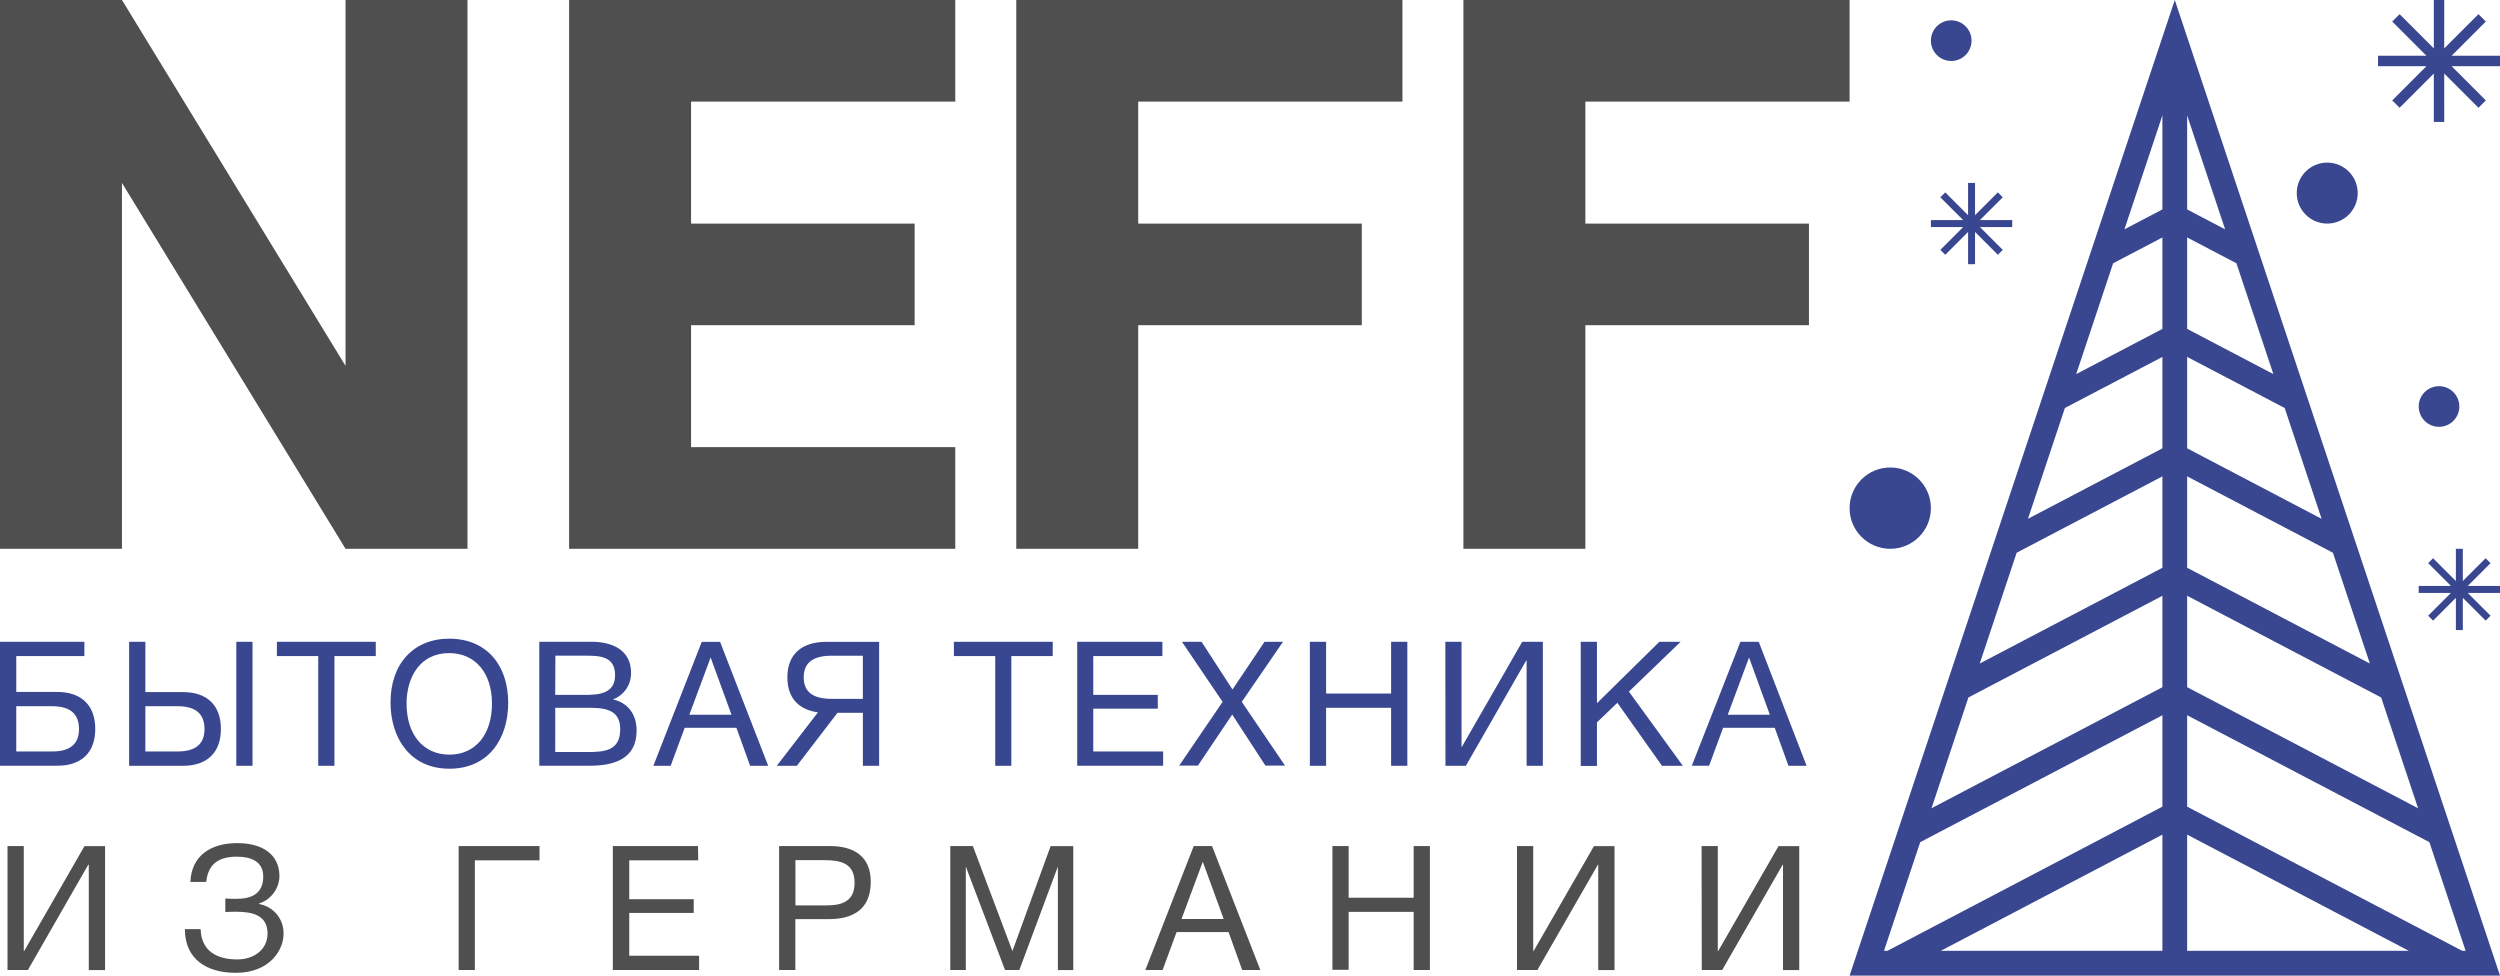
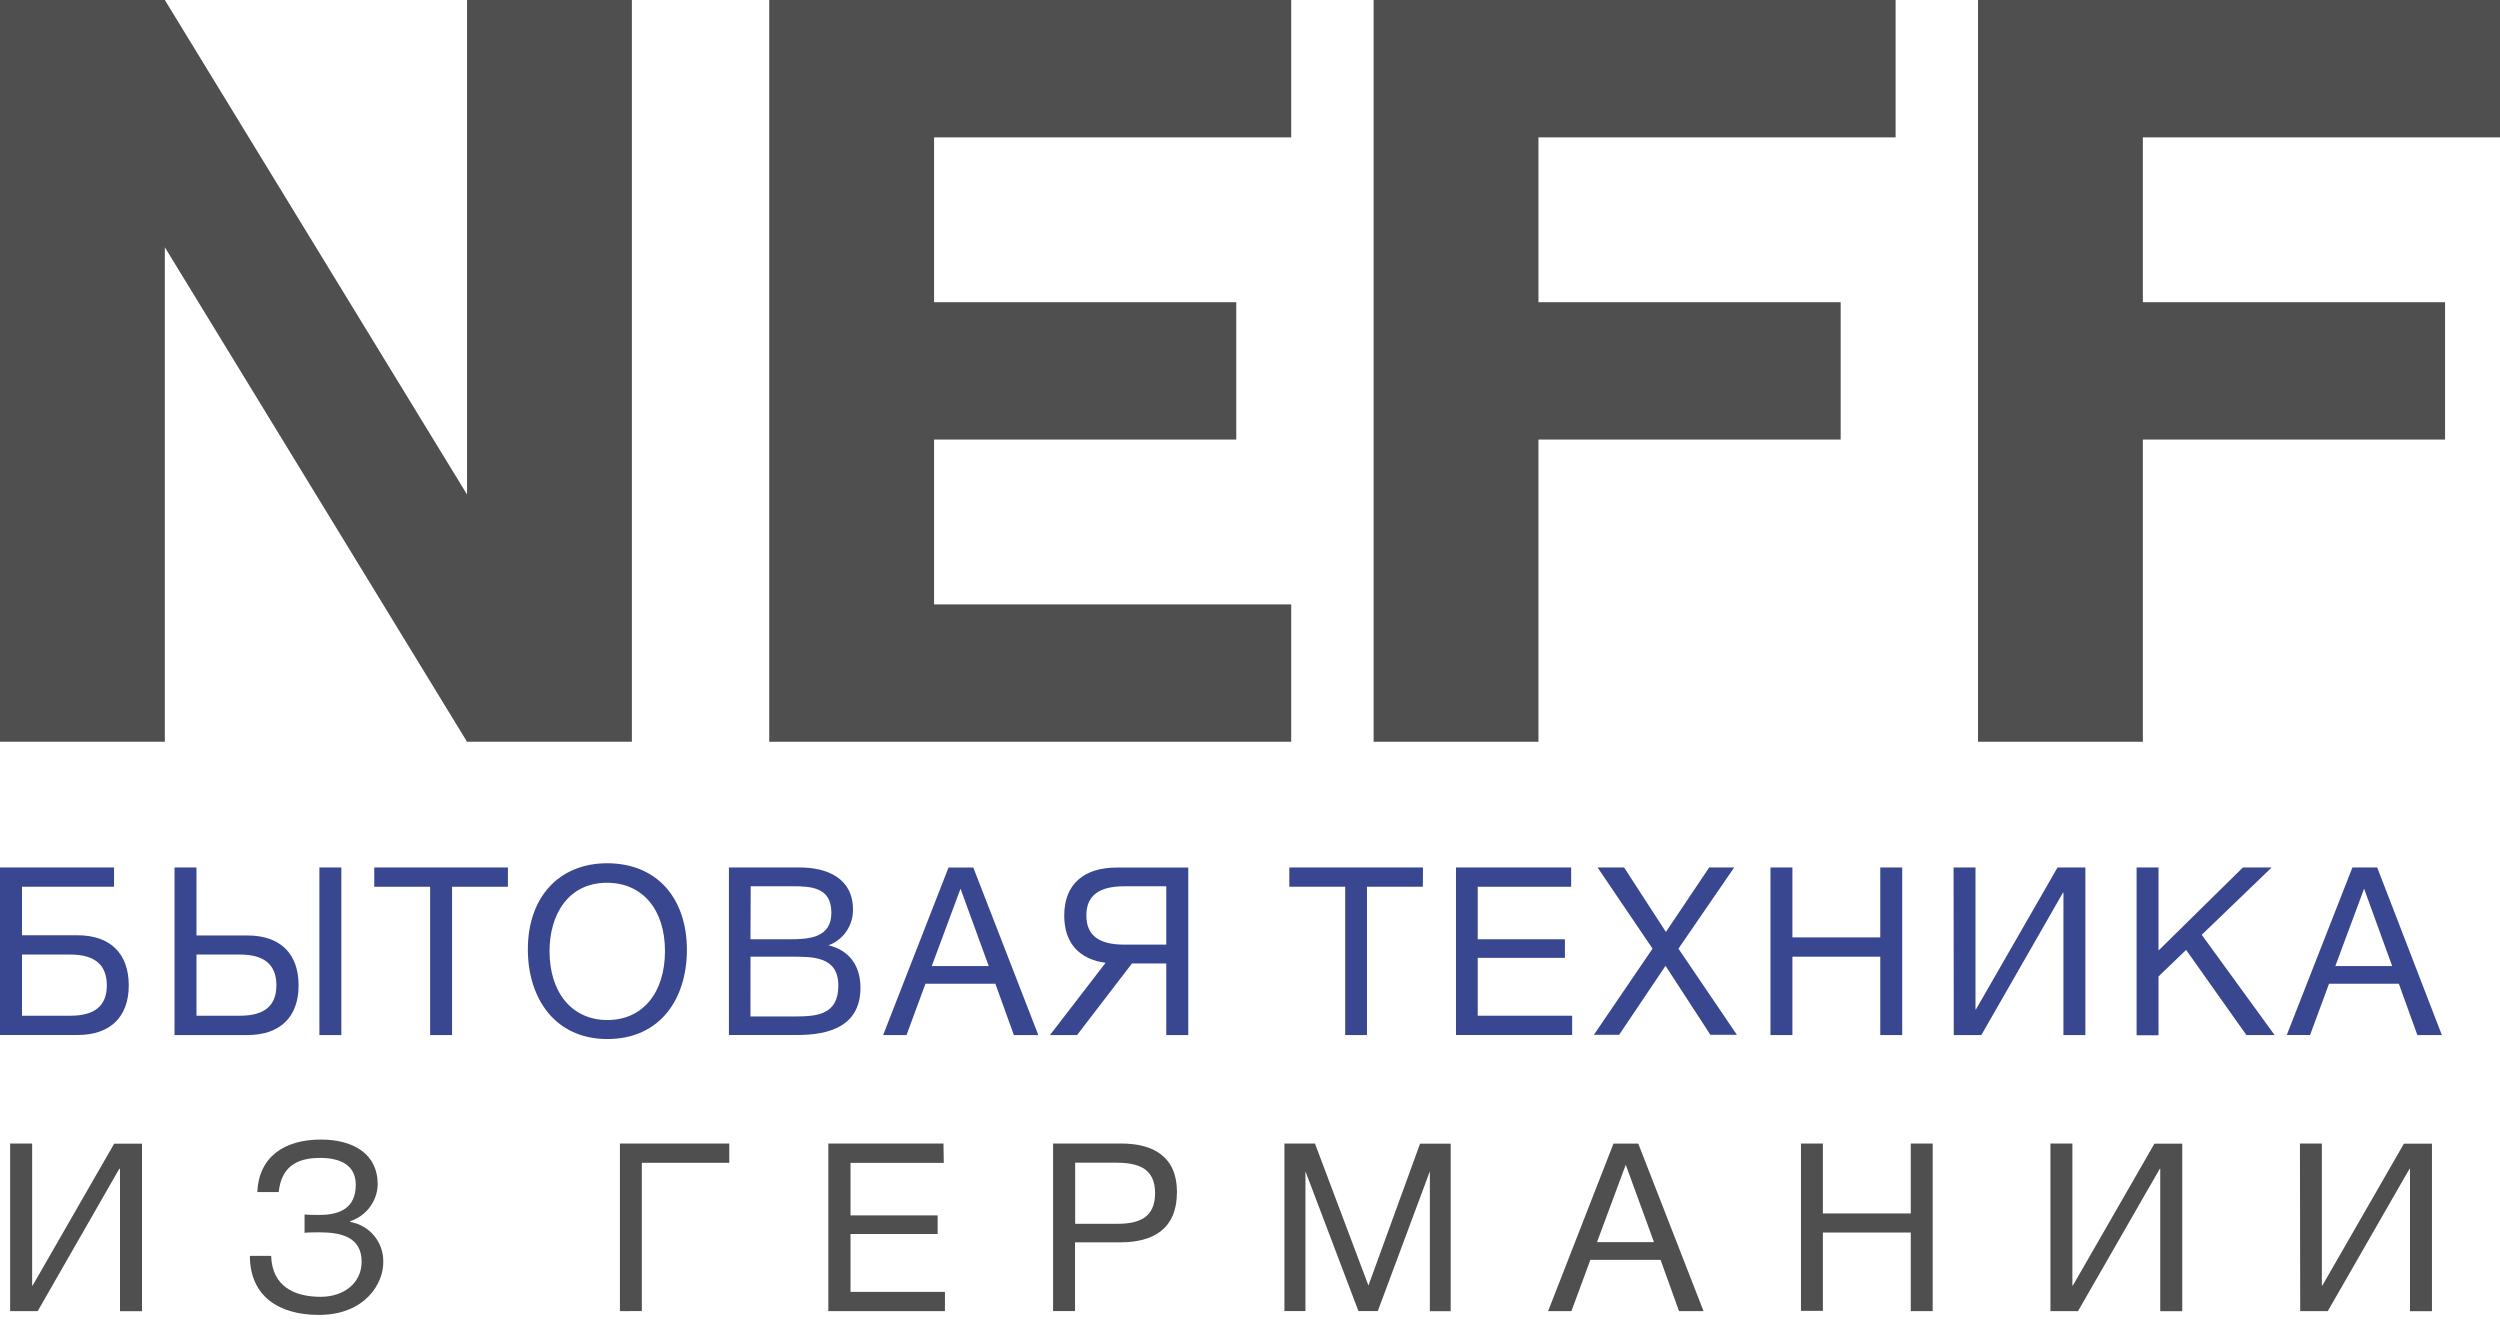
- <svg xmlns="http://www.w3.org/2000/svg" width="123" height="48">
-   <g fill="none" fill-rule="evenodd">
-     <path fill="#4F4F4F" fill-rule="nonzero" d="M0 0h6l11 18V0h6v27h-6L6 9v18H0zm47 0v5H34v6h11v5H34v6h13v5H28V0zm22 5H56v6h11v5H56v11h-6V0h19zm22 0H78v6h11v5H78v11h-6V0h19z" />
-     <path fill="#394791" d="M107 0l16 48H91l16-48zm-.61 35.19l-11.916 6.244-1.782 5.347h.167l13.531-7.094V35.19zm1.218 5.874v5.716h10.904l-10.904-5.716zm0-5.875v4.498l13.532 7.093h.169l-1.783-5.345-11.918-6.246zm-1.218 5.875L95.487 46.78h10.903v-5.716zm1.218-11.752v4.498l11.362 5.956-1.817-5.45-9.545-5.004zm-1.218.001l-9.543 5.001-1.817 5.451 11.36-5.955v-4.497zm0-5.876l-7.17 3.757-1.817 5.451 8.987-4.71v-4.498zm1.218 0v4.497l8.989 4.711-1.817-5.45-7.172-3.759zm0-5.877v4.497l6.616 3.47-1.818-5.454-4.798-2.513zm-1.218 0l-4.797 2.513-1.817 5.452 6.614-3.467V17.56zm1.218-5.877v4.498l4.242 2.225-1.818-5.453-2.424-1.27zm-1.218 0l-2.424 1.27-1.817 5.452 4.241-2.223v-4.499zm0-6.004l-1.868 5.604 1.868-.979V5.68zm1.218 0v4.625l1.868.98-1.868-5.605zM121.171 27v1.586l1.122-1.121.242.242-1.122 1.121h1.588v.343h-1.588l1.122 1.122-.241.242-1.123-1.122V31h-.342v-1.588l-1.122 1.123-.242-.242 1.122-1.122H119v-.342l1.587-.001-1.122-1.121.242-.242 1.122 1.121V27h.342zM93 23a2 2 0 110 4.001A2 2 0 0193 23zm27-4a1 1 0 110 2 1 1 0 010-2zM97.172 9v1.586l1.122-1.121.242.242-1.122 1.121h1.588v.343h-1.588l1.122 1.122-.241.242-1.123-1.122V13h-.342v-1.588l-1.122 1.123-.242-.242 1.122-1.122H95v-.342l1.587-.001-1.122-1.121.242-.242 1.122 1.121V9h.342zM114.5 8a1.5 1.5 0 110 3 1.5 1.5 0 010-3zm5.757-8l-.001 2.381L121.94.697l.363.363-1.685 1.683h2.383v.513h-2.382l1.684 1.684-.363.362-1.684-1.684.001 2.382h-.513V3.618l-1.684 1.684-.362-.362 1.682-1.684H117v-.513h2.381l-1.683-1.683.363-.363 1.683 1.684V0h.513zM96 1a1 1 0 110 2 1 1 0 010-2z" />
-     <path fill="#394791" fill-rule="nonzero" d="M2.825 34.044c1.191 0 1.862.668 1.862 1.823 0 1.156-.68 1.807-1.862 1.807H0v-6.098h4.151v.702H.801v1.766h2.024zm-.263.702H.8v2.226h1.76c.886 0 1.327-.36 1.327-1.105s-.434-1.121-1.329-1.121h.003zm6.445 2.93H6.353v-6.1h.799v2.475h1.855c1.191 0 1.862.659 1.862 1.816 0 1.158-.68 1.81-1.862 1.81zm-.273-2.93H7.152v2.226h1.582c.885 0 1.327-.36 1.327-1.105s-.432-1.121-1.327-1.121zm3.69-3.17v6.1h-.798v-6.1h.799zm6.064.702h-2.033v5.398h-.798v-5.398h-2.034v-.702h4.865zm6.515 2.296c0 1.79-.979 3.247-2.894 3.247s-2.895-1.49-2.895-3.263c0-1.901 1.132-3.136 2.895-3.136 1.867.01 2.894 1.336 2.894 3.152zm-5 .044c0 1.524.825 2.51 2.108 2.51 1.284 0 2.094-.993 2.094-2.51s-.825-2.485-2.11-2.485c-1.428 0-2.092 1.182-2.092 2.485zm9.115-3.042c1.004 0 1.93.403 1.93 1.525a1.365 1.365 0 01-.892 1.31c.747.17 1.165.735 1.165 1.54 0 1.405-1.139 1.723-2.297 1.723h-2.491v-6.098h2.585zm-1.801 2.613h1.447c.68 0 1.498-.051 1.498-.965 0-.914-.707-.965-1.421-.965h-1.515l-.01 1.93zm0 2.81h1.599c.808 0 1.599-.051 1.599-1.122 0-1.071-.926-1.054-1.734-1.054h-1.462l-.002 2.176zm10.478.677h-.89l-.673-1.867h-2.545l-.69 1.867h-.851l2.38-6.097h.902l2.367 6.097zm-2.832-5.328l-1.047 2.817h2.074l-1.027-2.817zm4.243 5.328h-.987l2.024-2.629c-.943-.128-1.505-.702-1.505-1.722 0-1.148.723-1.746 1.912-1.746h2.603v6.097h-.8v-2.605h-1.25l-1.997 2.605zm3.246-5.415h-1.531c-.886 0-1.378.316-1.378 1.062 0 .745.483 1.06 1.378 1.06h1.531v-2.122zm9.34.017h-2.034v5.398h-.793v-5.398h-2.034v-.702h4.866zm5.398 0h-3.401v1.911h3.174v.677h-3.174v2.106h3.437v.702h-4.228v-6.098h4.192zm3.905 2.253l2.128 3.136h-.965l-1.633-2.511-1.689 2.511h-.919l2.135-3.136-2-2.955h.965l1.522 2.347 1.575-2.347h.91zm8.146 3.145h-.799v-2.853h-3.198v2.853h-.799v-6.1h.799v2.545h3.198v-2.545h.799zm1.869-6.1h.798v5.165h.017l2.969-5.165h1.014v6.1h-.799v-5.183h-.017l-2.971 5.183h-1.004zm9.033 2.451l2.653 3.649h-1.027l-2.195-3.099-1.004.965v2.142h-.798v-6.108h.798v3.023l3.071-3.023h1.047zm8.741 3.649h-.892l-.675-1.869h-2.54l-.69 1.867h-.85l2.391-6.098h.902l2.354 6.1zm-2.831-5.328l-1.047 2.817h2.07l-1.023-2.817z" />
-     <path fill="#4F4F4F" fill-rule="nonzero" d="M.369 41.625h.801v5.169h.017l2.969-5.164h1.013v6.097h-.801v-5.183h-.026l-2.97 5.181H.369zm11.235 6.238c-1.447 0-2.508-.676-2.508-2.15h.774c.034 1.105.835 1.491 1.804 1.491.835 0 1.489-.497 1.489-1.276 0-.89-.724-1.07-1.532-1.07-.171 0-.417 0-.545.016v-.668c.135.017.407.017.545.017.765 0 1.32-.266 1.32-1.098 0-.755-.62-.977-1.3-.977-.893 0-1.412.36-1.506 1.243h-.777c.051-1.31 1.02-1.91 2.306-1.91 1.165 0 2.075.496 2.075 1.644a1.447 1.447 0 01-1.004 1.327v.026c.71.12 1.225.744 1.206 1.465.01.754-.646 1.92-2.347 1.92zm10.961-.138v-6.1h3.98v.702h-3.182v5.396zm11.788-5.396h-3.394v1.911h3.172v.677h-3.172v2.106h3.437v.702h-4.245v-6.1h4.192zm6.471-.704c1.158 0 2.017.482 2.017 1.756 0 1.377-.886 1.84-2.068 1.84h-1.642v2.502h-.799v-6.098h2.492zm-1.688 2.92h1.539c.774 0 1.37-.214 1.37-1.113 0-.965-.69-1.112-1.481-1.112h-1.428v2.226zm8.729-2.92l1.946 5.169 1.879-5.164h1.115v6.097h-.758v-5.091l-1.895 5.087h-.705l-1.929-5.087v5.087h-.765v-6.098zm14.145 6.1h-.893l-.673-1.867h-2.555l-.69 1.867h-.848l2.38-6.098h.902l2.376 6.098zm-2.833-5.328l-1.046 2.817h2.074l-1.028-2.817zm11.173 5.328h-.798v-2.861h-3.199v2.851h-.798v-6.09h.798v2.545h3.199v-2.545h.798zm4.286-6.1h.799v5.169h.017l2.969-5.164h1.013v6.097h-.801v-5.183h-.017l-2.976 5.181h-1.004zm9.082 0h.798v5.169h.017l2.969-5.164h1.021v6.097h-.799v-5.183h-.017l-2.976 5.181h-1.004z" />
+ <svg xmlns="http://www.w3.org/2000/svg" width="91" height="48" viewBox="0 0 91 48">
+   <g fill="none">
+     <polygon fill="#4F4F4F" points="0 0 6 0 17 18 17 0 23 0 23 27 17 27 6 9 6 27 0 27" />
+     <path fill="#4F4F4F" d="M47,0 L47,5 L34,5 L34,11 L45,11 L45,16 L34,16 L34,22 L47,22 L47,27 L28,27 L28,0 L47,0 Z" />
+     <polygon fill="#4F4F4F" points="69 5 56 5 56 11 67 11 67 16 56 16 56 27 50 27 50 0 69 0" />
+     <polygon fill="#4F4F4F" points="91 5 78 5 78 11 89 11 89 16 78 16 78 27 72 27 72 0 91 0" />
+     <path fill="#394791" d="M2.825 34.044C4.016 34.044 4.687 34.712 4.687 35.867 4.687 37.023 4.006 37.674 2.825 37.674L0 37.674 0 31.576 4.151 31.576 4.151 32.278.801 32.278.801 34.044 2.825 34.044zM2.562 34.746L.801 34.746.801 36.972 2.562 36.972C3.447 36.972 3.888 36.613 3.888 35.867 3.888 35.122 3.454 34.746 2.559 34.746L2.562 34.746zM9.007 37.676L6.353 37.676 6.353 31.576 7.152 31.576 7.152 34.051 9.007 34.051C10.198 34.051 10.869 34.71 10.869 35.867 10.869 37.025 10.189 37.676 9.007 37.676zM8.734 34.746L7.152 34.746 7.152 36.972 8.734 36.972C9.619 36.972 10.061 36.613 10.061 35.867 10.061 35.122 9.629 34.746 8.734 34.746L8.734 34.746zM12.425 31.576L12.425 37.676 11.626 37.676 11.626 31.576 12.425 31.576z" />
+     <polygon fill="#394791" points="18.488 32.278 16.455 32.278 16.455 37.676 15.657 37.676 15.657 32.278 13.623 32.278 13.623 31.576 18.488 31.576" />
+     <path fill="#394791" d="M25.003 34.574C25.003 36.364 24.024 37.821 22.109 37.821 20.194 37.821 19.214 36.33 19.214 34.558 19.214 32.657 20.346 31.422 22.109 31.422 23.976 31.432 25.003 32.758 25.003 34.574zM20.003 34.618C20.003 36.142 20.828 37.129 22.111 37.129 23.395 37.129 24.205 36.135 24.205 34.618 24.205 33.101 23.38 32.133 22.094 32.133 20.667 32.133 20.003 33.315 20.003 34.618L20.003 34.618zM29.118 31.576C30.122 31.576 31.048 31.979 31.048 33.101 31.06 33.683 30.702 34.209 30.156 34.41 30.903 34.582 31.321 35.146 31.321 35.952 31.321 37.356 30.182 37.674 29.024 37.674L26.533 37.674 26.533 31.576 29.118 31.576zM27.317 34.189L28.764 34.189C29.444 34.189 30.262 34.138 30.262 33.224 30.262 32.31 29.555 32.259 28.841 32.259L27.326 32.259 27.317 34.189zM27.317 36.999L28.916 36.999C29.724 36.999 30.515 36.948 30.515 35.877 30.515 34.806 29.589 34.823 28.781 34.823L27.319 34.823 27.317 36.999zM37.795 37.676L36.905 37.676 36.232 35.809 33.687 35.809 32.997 37.676 32.146 37.676 34.526 31.579 35.428 31.579 37.795 37.676zM34.963 32.348L33.916 35.165 35.99 35.165 34.963 32.348zM39.206 37.676L38.219 37.676 40.243 35.047C39.3 34.919 38.738 34.345 38.738 33.325 38.738 32.177 39.461 31.579 40.65 31.579L43.253 31.579 43.253 37.676 42.452 37.676 42.452 35.071 41.203 35.071 39.206 37.676zM42.452 32.261L40.921 32.261C40.035 32.261 39.543 32.577 39.543 33.323 39.543 34.068 40.026 34.384 40.921 34.384L42.452 34.384 42.452 32.261z" />
+     <polygon fill="#394791" points="51.792 32.278 49.758 32.278 49.758 37.676 48.965 37.676 48.965 32.278 46.931 32.278 46.931 31.576 51.797 31.576" />
+     <polygon fill="#394791" points="57.19 32.278 53.789 32.278 53.789 34.189 56.963 34.189 56.963 34.866 53.789 34.866 53.789 36.972 57.226 36.972 57.226 37.674 52.998 37.674 52.998 31.576 57.19 31.576" />
+     <polygon fill="#394791" points="61.095 34.531 63.223 37.667 62.258 37.667 60.625 35.156 58.936 37.667 58.017 37.667 60.152 34.531 58.152 31.576 59.117 31.576 60.639 33.923 62.214 31.576 63.124 31.576" />
+     <polygon fill="#394791" points="69.241 37.676 68.442 37.676 68.442 34.823 65.244 34.823 65.244 37.676 64.445 37.676 64.445 31.576 65.244 31.576 65.244 34.121 68.442 34.121 68.442 31.576 69.241 31.576" />
+     <polygon fill="#394791" points="71.11 31.576 71.908 31.576 71.908 36.741 71.925 36.741 74.894 31.576 75.908 31.576 75.908 37.676 75.109 37.676 75.109 32.493 75.092 32.493 72.121 37.676 71.117 37.676" />
+     <polygon fill="#394791" points="80.143 34.027 82.796 37.676 81.769 37.676 79.574 34.577 78.57 35.542 78.57 37.684 77.772 37.684 77.772 31.576 78.57 31.576 78.57 34.599 81.641 31.576 82.688 31.576" />
+     <path fill="#394791" d="M88.884,37.676 L87.992,37.676 L87.317,35.807 L84.777,35.807 L84.087,37.674 L83.238,37.674 L85.628,31.576 L86.53,31.576 L88.884,37.676 Z M86.053,32.348 L85.006,35.165 L87.075,35.165 L86.053,32.348 Z" />
+     <polygon fill="#4F4F4F" points=".369 41.625 1.17 41.625 1.17 46.794 1.187 46.794 4.156 41.63 5.169 41.63 5.169 47.727 4.368 47.727 4.368 42.544 4.342 42.544 1.372 47.725 .369 47.725" />
+     <path fill="#4F4F4F" d="M11.604,47.863 C10.157,47.863 9.096,47.187 9.096,45.713 L9.87,45.713 C9.904,46.818 10.705,47.204 11.674,47.204 C12.509,47.204 13.163,46.707 13.163,45.928 C13.163,45.038 12.439,44.857 11.631,44.857 C11.46,44.857 11.214,44.857 11.086,44.874 L11.086,44.206 C11.221,44.223 11.493,44.223 11.631,44.223 C12.396,44.223 12.95,43.957 12.95,43.125 C12.95,42.37 12.33,42.148 11.65,42.148 C10.758,42.148 10.239,42.508 10.145,43.391 L9.368,43.391 C9.419,42.081 10.389,41.48 11.674,41.48 C12.839,41.48 13.749,41.977 13.749,43.125 C13.727,43.735 13.326,44.265 12.745,44.452 L12.745,44.478 C13.456,44.598 13.97,45.222 13.951,45.943 C13.961,46.697 13.305,47.863 11.604,47.863 Z" />
+     <polygon fill="#4F4F4F" points="22.565 47.725 22.565 41.625 26.545 41.625 26.545 42.327 23.363 42.327 23.363 47.723" />
+     <polygon fill="#4F4F4F" points="34.353 42.329 30.959 42.329 30.959 44.24 34.131 44.24 34.131 44.917 30.959 44.917 30.959 47.023 34.396 47.023 34.396 47.725 30.151 47.725 30.151 41.625 34.343 41.625" />
+     <path fill="#4F4F4F" d="M40.824,41.625 C41.982,41.625 42.841,42.107 42.841,43.381 C42.841,44.758 41.955,45.221 40.773,45.221 L39.131,45.221 L39.131,47.723 L38.332,47.723 L38.332,41.625 L40.824,41.625 Z M39.136,44.546 L40.675,44.546 C41.449,44.546 42.045,44.331 42.045,43.432 C42.045,42.467 41.355,42.32 40.564,42.32 L39.136,42.32 L39.136,44.546 Z" />
+     <polygon fill="#4F4F4F" points="47.865 41.625 49.811 46.794 51.69 41.63 52.805 41.63 52.805 47.727 52.047 47.727 52.047 42.636 50.152 47.723 49.447 47.723 47.518 42.636 47.518 47.723 46.753 47.723 46.753 41.625" />
+     <path fill="#4F4F4F" d="M62.009,47.725 L61.117,47.725 L60.444,45.858 L57.889,45.858 L57.2,47.725 L56.351,47.725 L58.731,41.627 L59.633,41.627 L62.009,47.725 Z M59.177,42.397 L58.131,45.214 L60.205,45.214 L59.177,42.397 Z" />
+     <polygon fill="#4F4F4F" points="70.35 47.725 69.552 47.725 69.552 44.864 66.353 44.864 66.353 47.715 65.555 47.715 65.555 41.625 66.353 41.625 66.353 44.17 69.552 44.17 69.552 41.625 70.35 41.625" />
+     <polygon fill="#4F4F4F" points="74.636 41.625 75.435 41.625 75.435 46.794 75.452 46.794 78.421 41.63 79.434 41.63 79.434 47.727 78.633 47.727 78.633 42.544 78.616 42.544 75.64 47.725 74.636 47.725" />
+     <polygon fill="#4F4F4F" points="83.718 41.625 84.516 41.625 84.516 46.794 84.533 46.794 87.502 41.63 88.523 41.63 88.523 47.727 87.724 47.727 87.724 42.544 87.707 42.544 84.731 47.725 83.727 47.725" />
  </g>
</svg>
